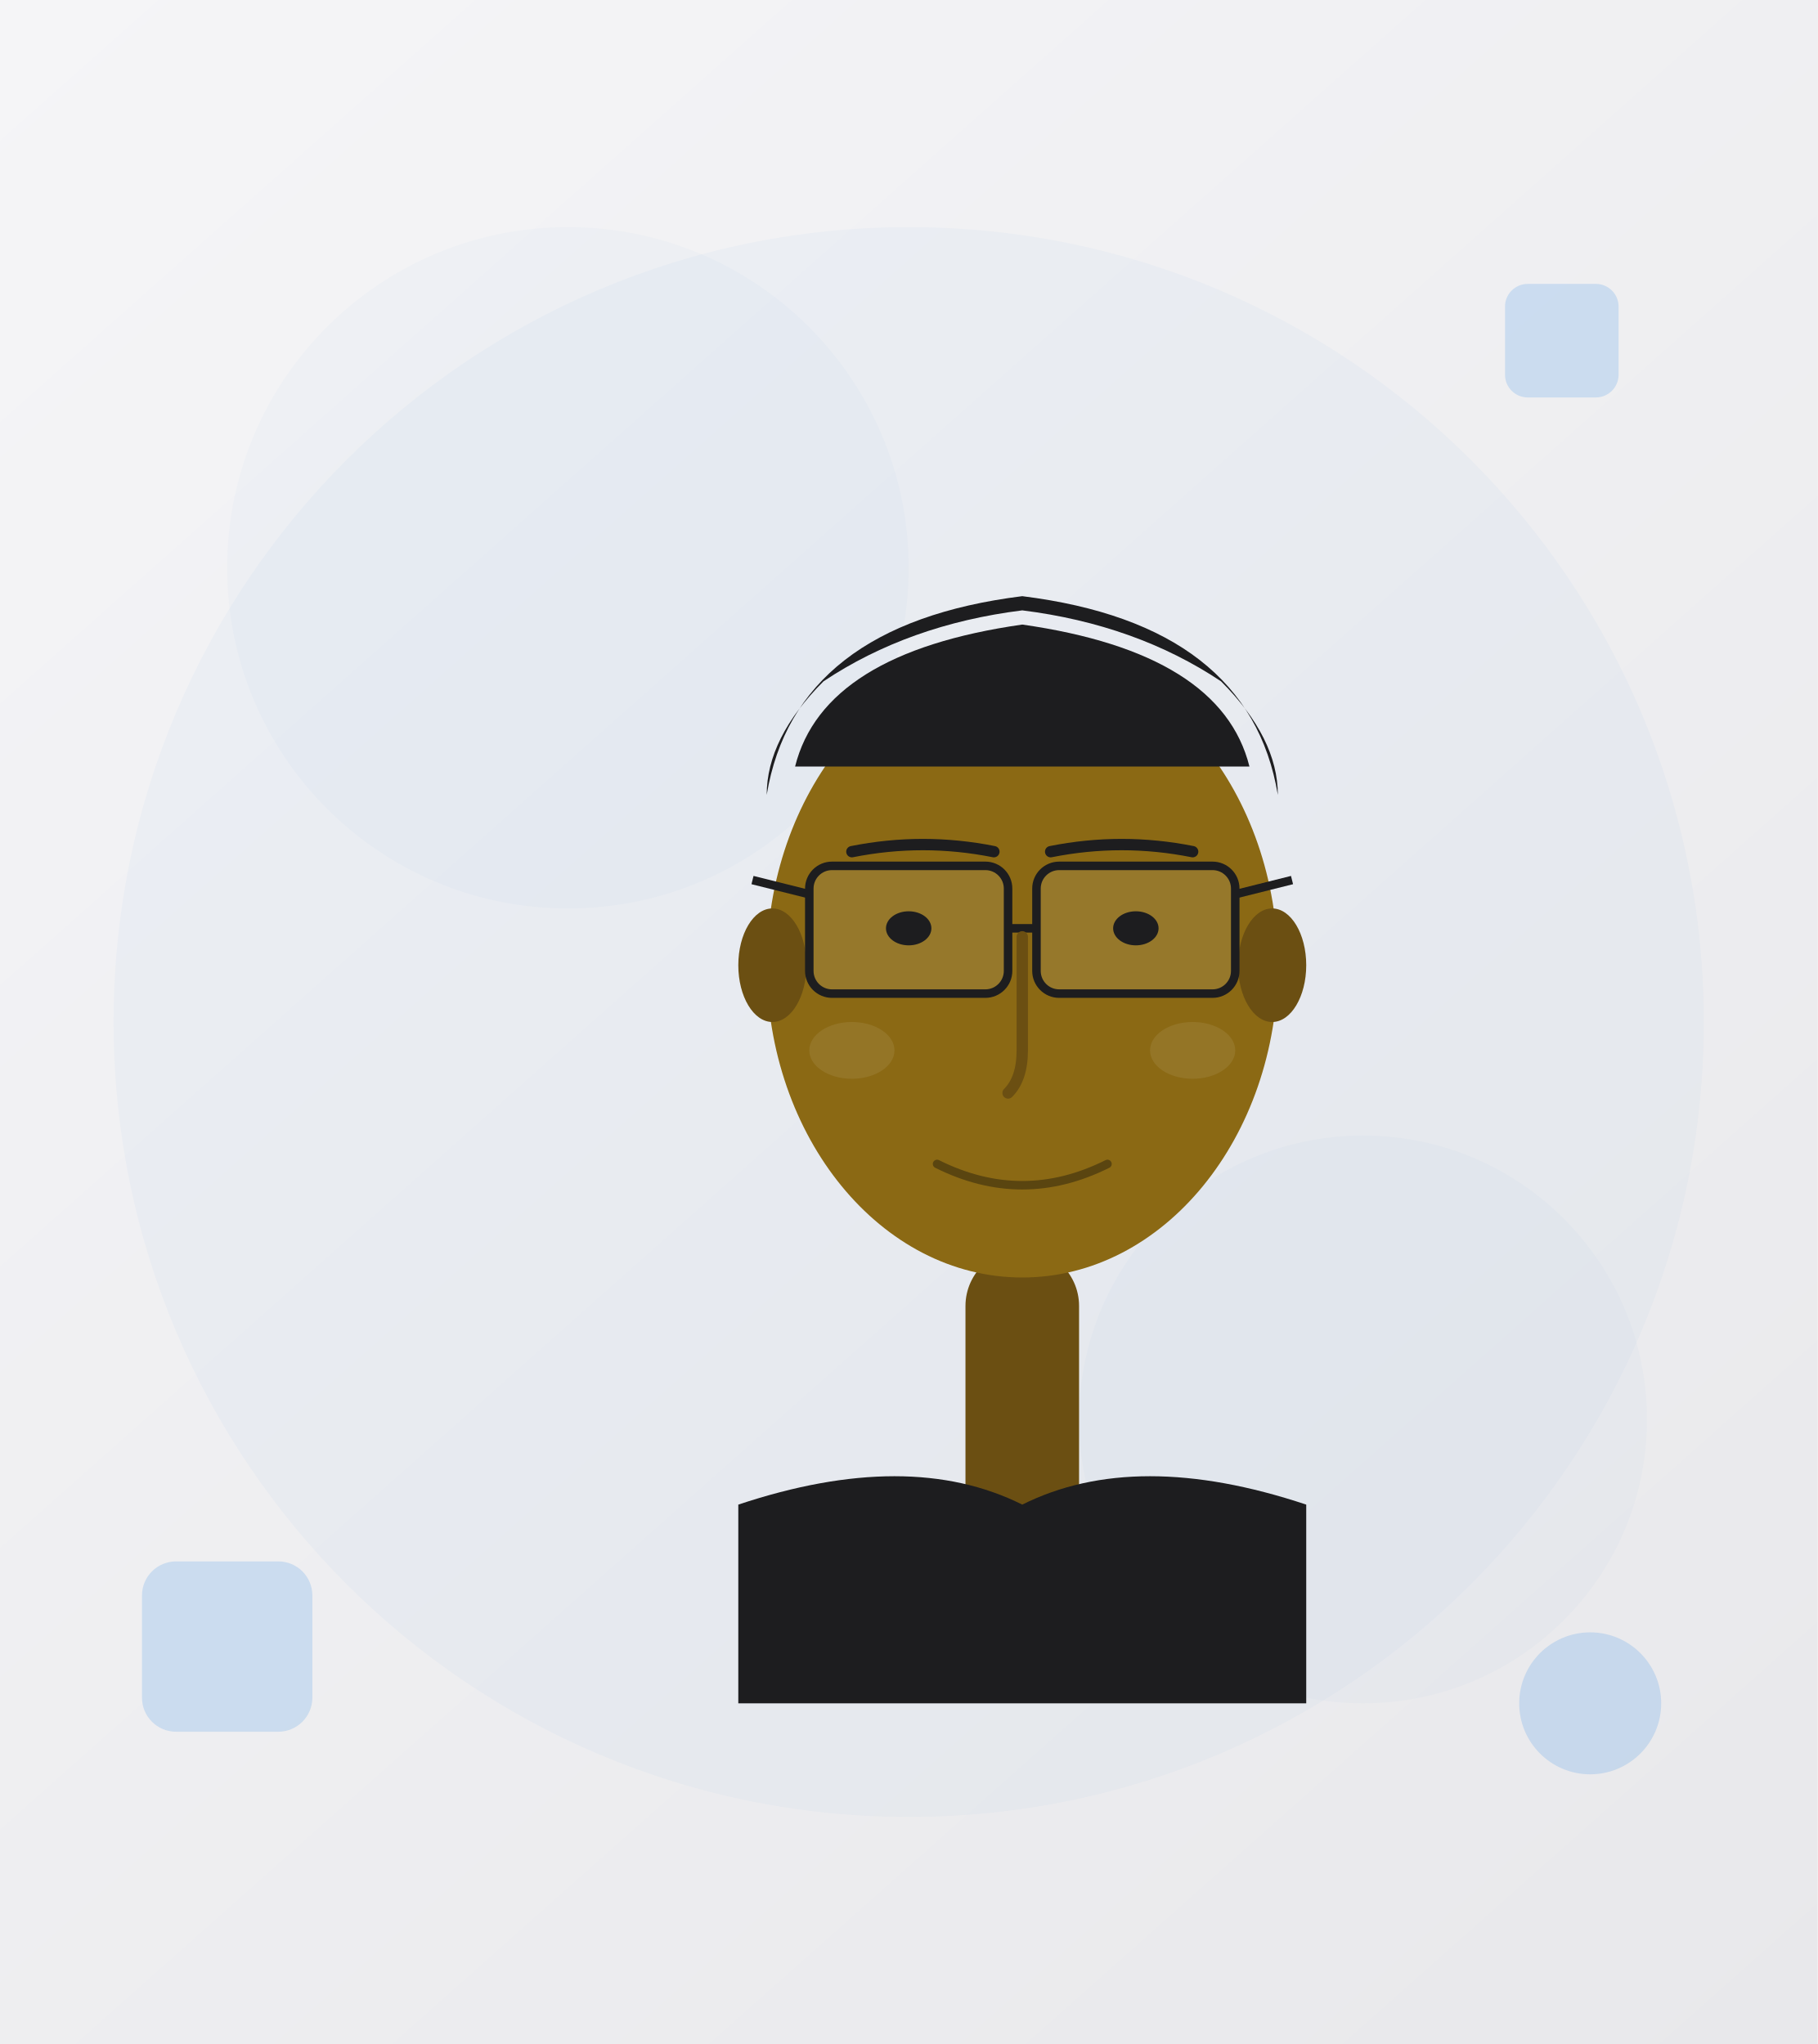
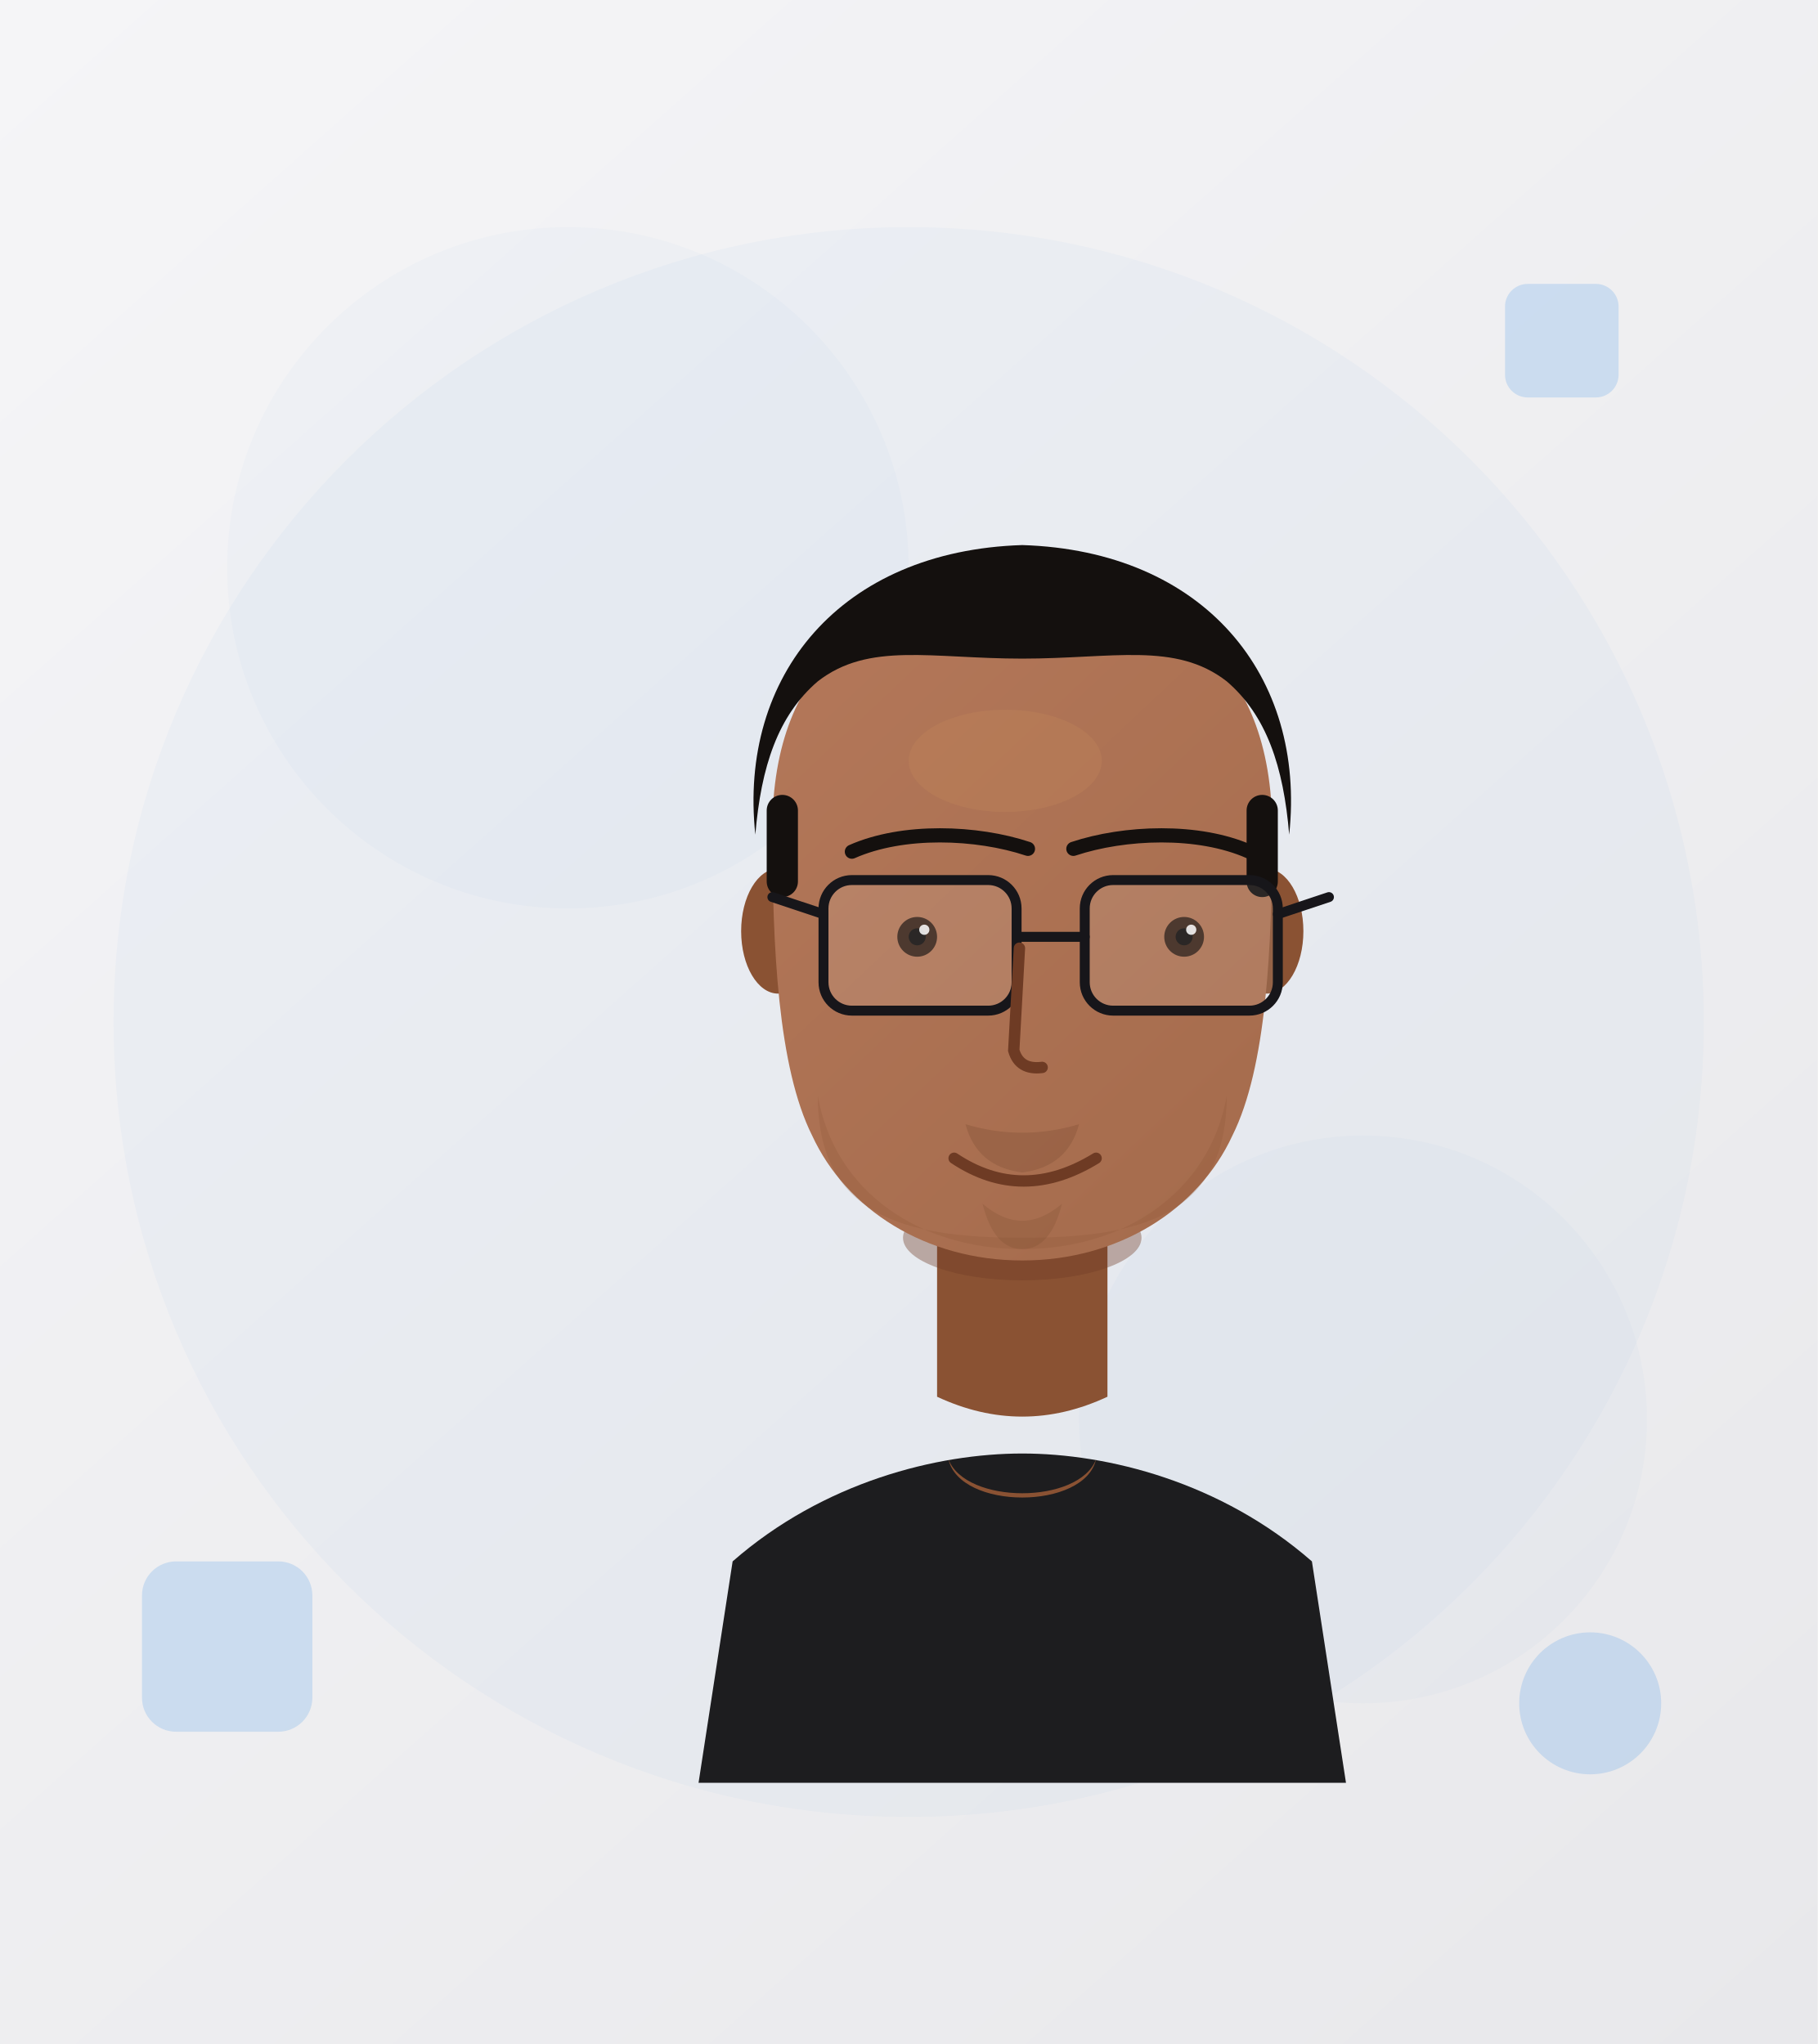
- <svg xmlns="http://www.w3.org/2000/svg" width="640" height="720" viewBox="0 0 640 720" fill="none">
-   <rect width="640" height="720" fill="#F5F5F7" />
+ <svg xmlns="http://www.w3.org/2000/svg" width="640" height="720" viewBox="0 0 640 720" fill="none" role="img" aria-labelledby="avatarTitle avatarDesc">
  <defs>
    <linearGradient id="bgGradient" x1="0" y1="0" x2="640" y2="720" gradientUnits="userSpaceOnUse">
      <stop offset="0%" stop-color="#F5F5F7" />
      <stop offset="100%" stop-color="#E8E8EB" />
    </linearGradient>
-     <linearGradient id="skinGradient" x1="0" y1="0" x2="640" y2="720" gradientUnits="userSpaceOnUse">
-       <stop offset="0%" stop-color="#8B6914" />
-       <stop offset="100%" stop-color="#6B4F12" />
+     <linearGradient id="skinGradient" x1="140" y1="120" x2="470" y2="470" gradientUnits="userSpaceOnUse">
+       <stop offset="0%" stop-color="#B4785A" />
+       <stop offset="100%" stop-color="#9A6242" />
    </linearGradient>
  </defs>
  <rect width="640" height="720" fill="url(#bgGradient)" />
  <circle cx="320" cy="360" r="280" fill="rgba(0, 113, 227, 0.03)" />
  <circle cx="200" cy="200" r="120" fill="rgba(0, 113, 227, 0.02)" />
  <circle cx="480" cy="500" r="100" fill="rgba(0, 113, 227, 0.02)" />
  <g transform="translate(140, 80)">
-     <path d="M220 380 L220 450" stroke="#6B4F12" stroke-width="40" stroke-linecap="round" />
-     <path d="M120 450 Q180 430 220 450 Q260 430 320 450 L320 520 L120 520 Z" fill="#1D1D1F" />
-     <ellipse cx="220" cy="260" rx="90" ry="110" fill="#8B6914" />
-     <path d="M130 200 Q140 140 220 130 Q300 140 310 200 Q310 180 290 160 Q260 140 220 135 Q180 140 150 160 Q130 180 130 200" fill="#1D1D1F" />
-     <path d="M140 190 Q150 150 220 140 Q290 150 300 190" fill="#1D1D1F" />
-     <ellipse cx="132" cy="260" rx="12" ry="20" fill="#6B4F12" />
-     <ellipse cx="308" cy="260" rx="12" ry="20" fill="#6B4F12" />
-     <path d="M160 220 Q185 215 210 220" stroke="#1D1D1F" stroke-width="4" stroke-linecap="round" fill="none" />
-     <path d="M230 220 Q255 215 280 220" stroke="#1D1D1F" stroke-width="4" stroke-linecap="round" fill="none" />
-     <g stroke="#1D1D1F" stroke-width="3" fill="none">
-       <rect x="145" y="225" width="70" height="45" rx="8" fill="rgba(255,255,255,0.1)" />
-       <rect x="225" y="225" width="70" height="45" rx="8" fill="rgba(255,255,255,0.1)" />
-       <line x1="215" y1="247" x2="225" y2="247" stroke-width="3" />
-       <line x1="145" y1="235" x2="125" y2="230" stroke-width="3" />
-       <line x1="295" y1="235" x2="315" y2="230" stroke-width="3" />
+     <path d="M118 470 C150 442 190 432 220 432 C250 432 290 442 322 470 L334 548 L106 548 Z" fill="#1D1D1F" />
+     <path d="M194 434 C200 450 240 450 246 434 C242 452 198 452 194 434 Z" fill="#8A5233" />
+     <path d="M190 348 L190 412 Q220 426 250 412 L250 348 Z" fill="#8A5233" />
+     <ellipse cx="220" cy="356" rx="42" ry="15" fill="#6E3B24" opacity="0.38" />
+     <ellipse cx="134" cy="248" rx="13" ry="22" fill="#8A5233" />
+     <ellipse cx="306" cy="248" rx="13" ry="22" fill="#8A5233" />
+     <path d="M132 212 C132 152 168 128 220 128 C272 128 308 152 308 212 C308 254 306 296 294 320 C282 346 254 364 220 364 C186 364 158 346 146 320 C134 296 132 254 132 212 Z" fill="url(#skinGradient)" />
+     <path d="M148 306 C154 340 184 360 220 360 C256 360 286 340 292 306 C292 348 262 356 220 356 C178 356 148 348 148 306 Z" fill="#8A5233" opacity="0.22" />
+     <ellipse cx="214" cy="188" rx="34" ry="18" fill="#C08558" opacity="0.35" />
+     <path d="M126 214 C120 158 156 114 220 112 C284 114 320 158 314 214 C312 190 306 172 292 160 C274 146 252 152 220 152 C188 152 166 146 148 160 C134 172 128 190 126 214 Z" fill="#14100E" />
+     <rect x="130" y="200" width="11" height="36" rx="5.5" fill="#14100E" />
+     <rect x="299" y="200" width="11" height="36" rx="5.5" fill="#14100E" />
+     <path d="M160 220 C178 212 204 213 222 219" stroke="#14100E" stroke-width="5" stroke-linecap="round" fill="none" />
+     <path d="M238 219 C256 213 282 212 300 220" stroke="#14100E" stroke-width="5" stroke-linecap="round" fill="none" />
+     <circle cx="183" cy="250" r="7" fill="#3A2418" />
+     <circle cx="183" cy="250" r="3" fill="#14100E" />
+     <circle cx="185.5" cy="247.5" r="1.8" fill="#FFFFFF" opacity="0.85" />
+     <circle cx="277" cy="250" r="7" fill="#3A2418" />
+     <circle cx="277" cy="250" r="3" fill="#14100E" />
+     <circle cx="279.5" cy="247.5" r="1.8" fill="#FFFFFF" opacity="0.85" />
+     <g stroke="#17161A" stroke-width="3.5" fill="none" stroke-linecap="round">
+       <rect x="150" y="230" width="68" height="46" rx="10" fill="rgba(255,255,255,0.10)" />
+       <rect x="242" y="230" width="68" height="46" rx="10" fill="rgba(255,255,255,0.10)" />
+       <line x1="218" y1="250" x2="242" y2="250" />
+       <line x1="150" y1="242" x2="132" y2="236" />
+       <line x1="310" y1="242" x2="328" y2="236" />
    </g>
-     <ellipse cx="180" cy="247" rx="8" ry="6" fill="#1D1D1F" />
-     <ellipse cx="260" cy="247" rx="8" ry="6" fill="#1D1D1F" />
-     <path d="M220 250 L220 290 Q220 300 215 305" stroke="#6B4F12" stroke-width="4" stroke-linecap="round" fill="none" />
-     <path d="M190 330 Q220 345 250 330" stroke="#5A4510" stroke-width="3" stroke-linecap="round" fill="none" />
-     <ellipse cx="160" cy="290" rx="15" ry="10" fill="rgba(255,255,255,0.08)" />
-     <ellipse cx="280" cy="290" rx="15" ry="10" fill="rgba(255,255,255,0.08)" />
+     <path d="M219 254 L217 290 Q219 297 227 296" stroke="#6E3B24" stroke-width="4" stroke-linecap="round" fill="none" />
+     <path d="M200 316 Q220 322 240 316 Q236 331 220 333 Q204 331 200 316 Z" fill="#5A3419" opacity="0.18" />
+     <path d="M206 344 Q220 356 234 344 Q230 360 220 360 Q210 360 206 344 Z" fill="#5A3419" opacity="0.14" />
+     <path d="M196 328 Q220 344 246 328" stroke="#6E3B24" stroke-width="4" stroke-linecap="round" fill="none" />
  </g>
  <g opacity="0.15">
    <rect x="50" y="550" width="60" height="60" rx="12" fill="#0071E3" />
    <rect x="530" y="100" width="40" height="40" rx="8" fill="#0071E3" />
    <circle cx="560" cy="600" r="25" fill="#0071E3" />
  </g>
</svg>
